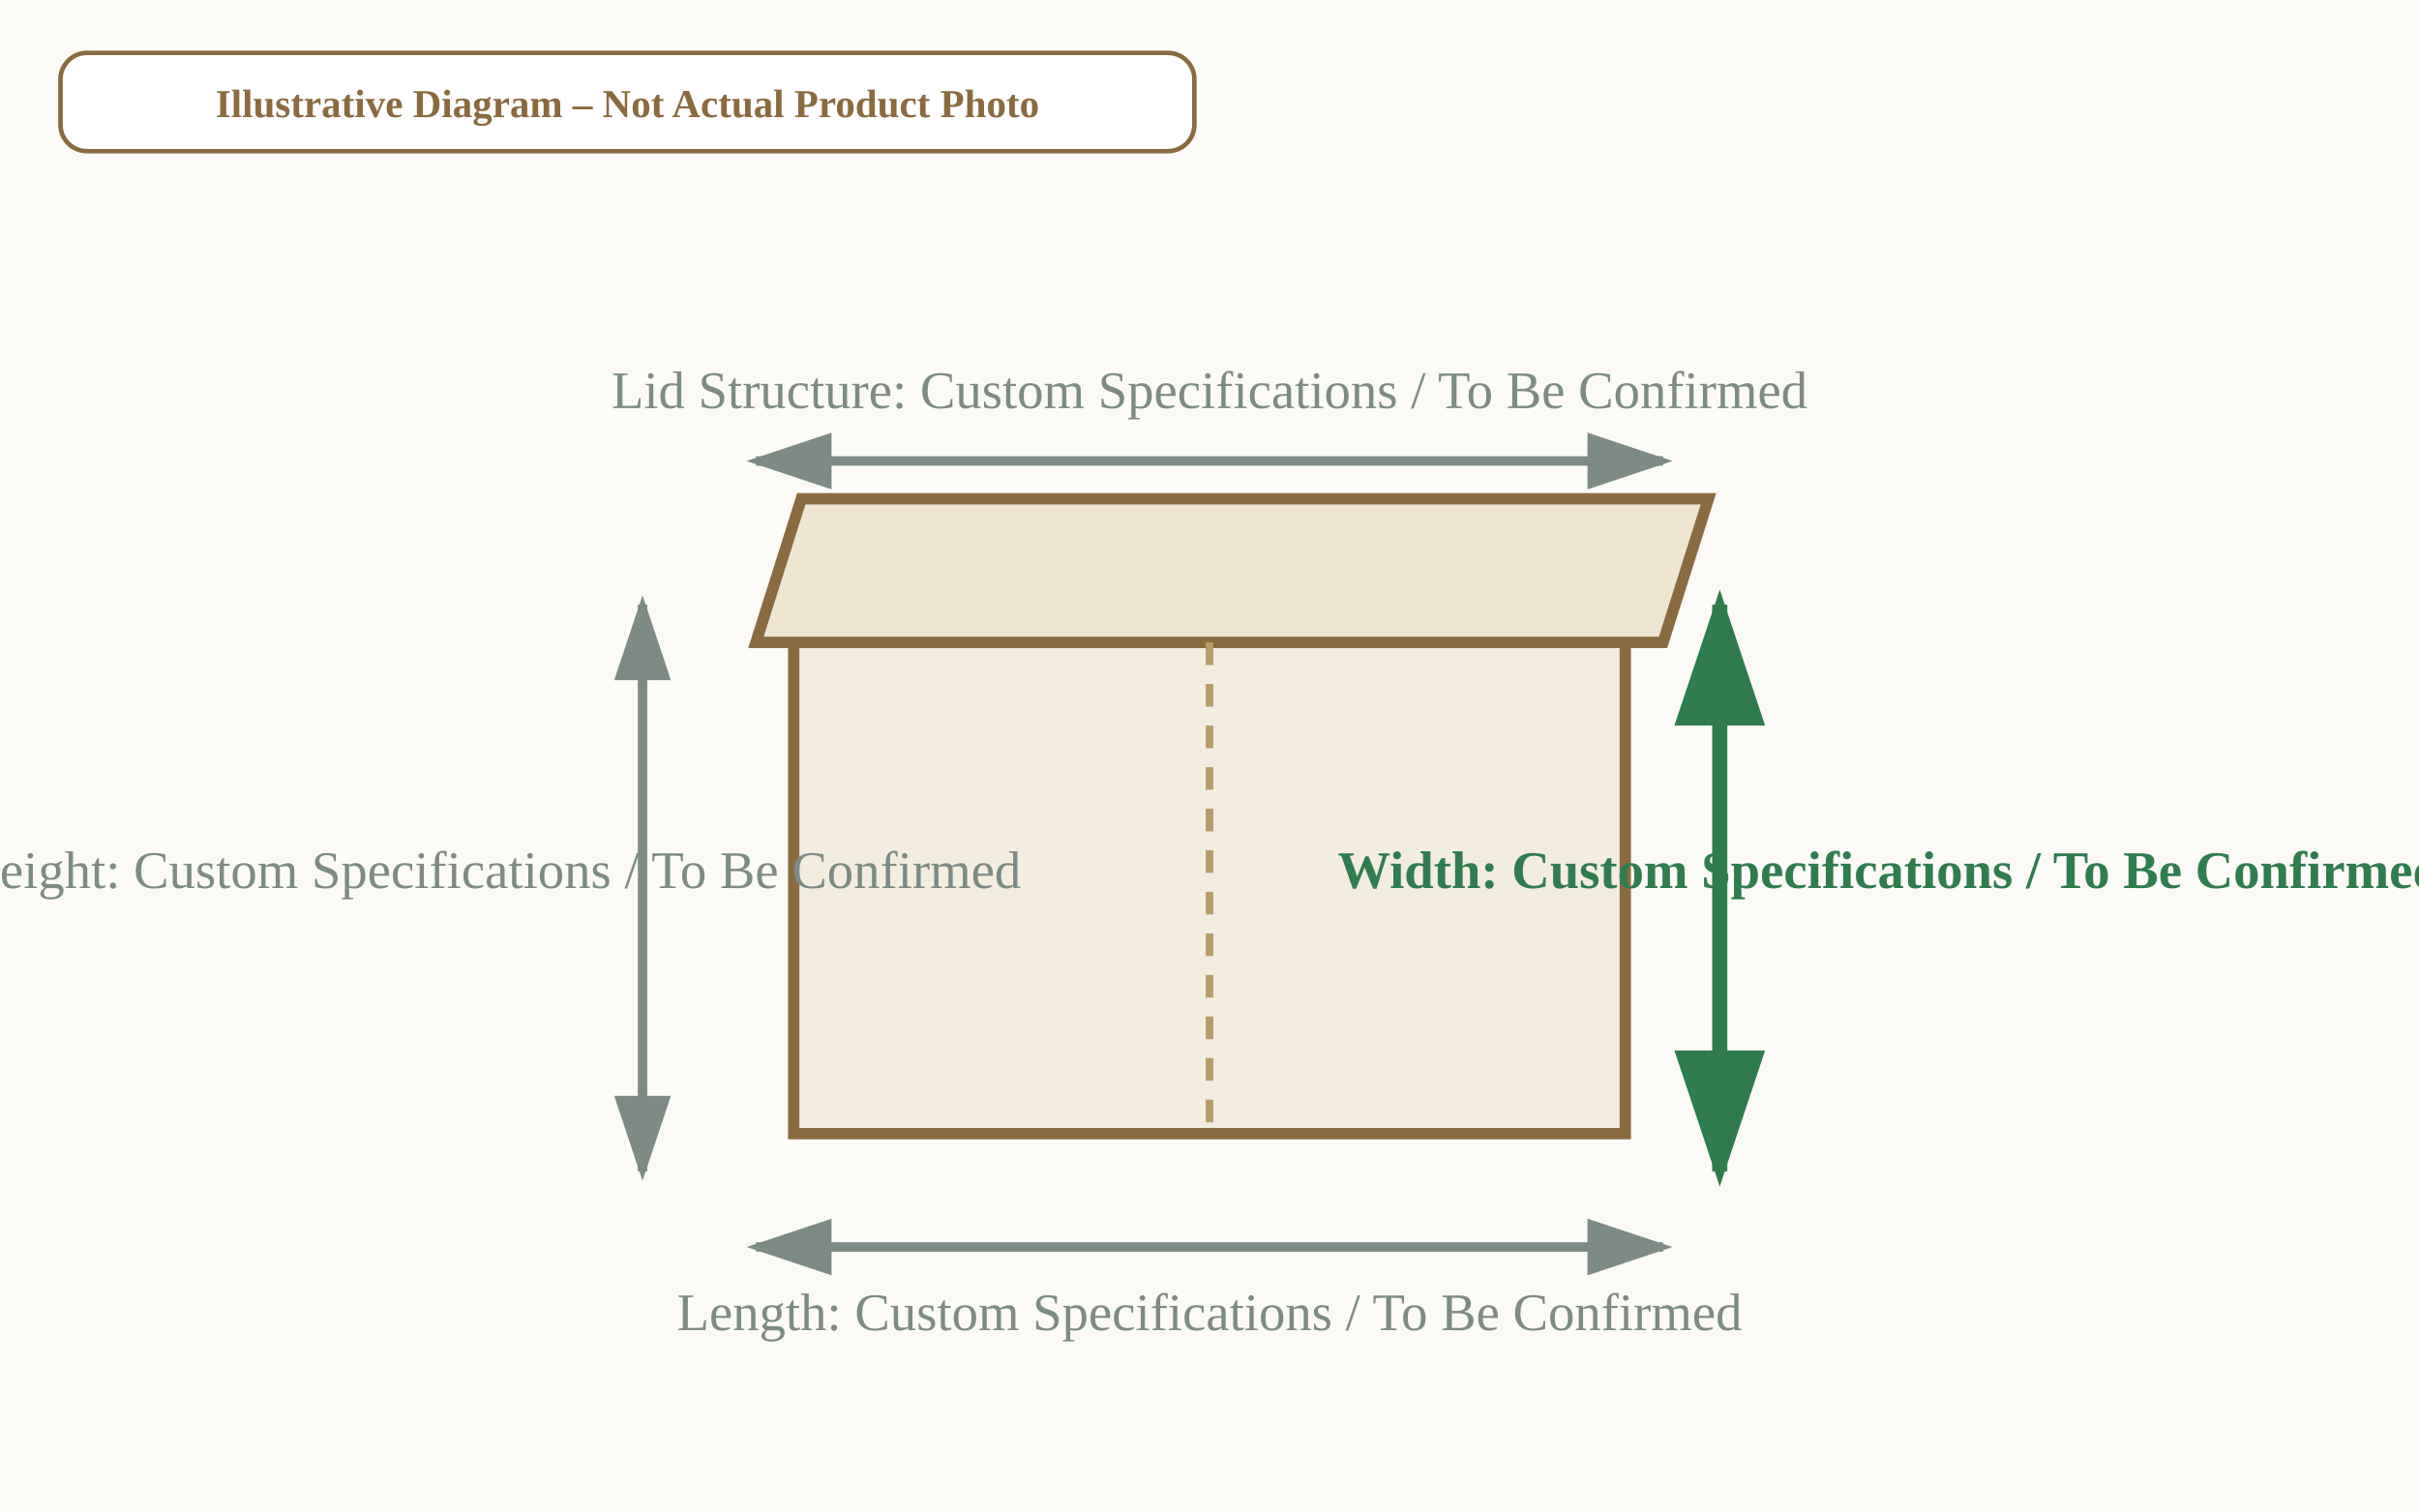
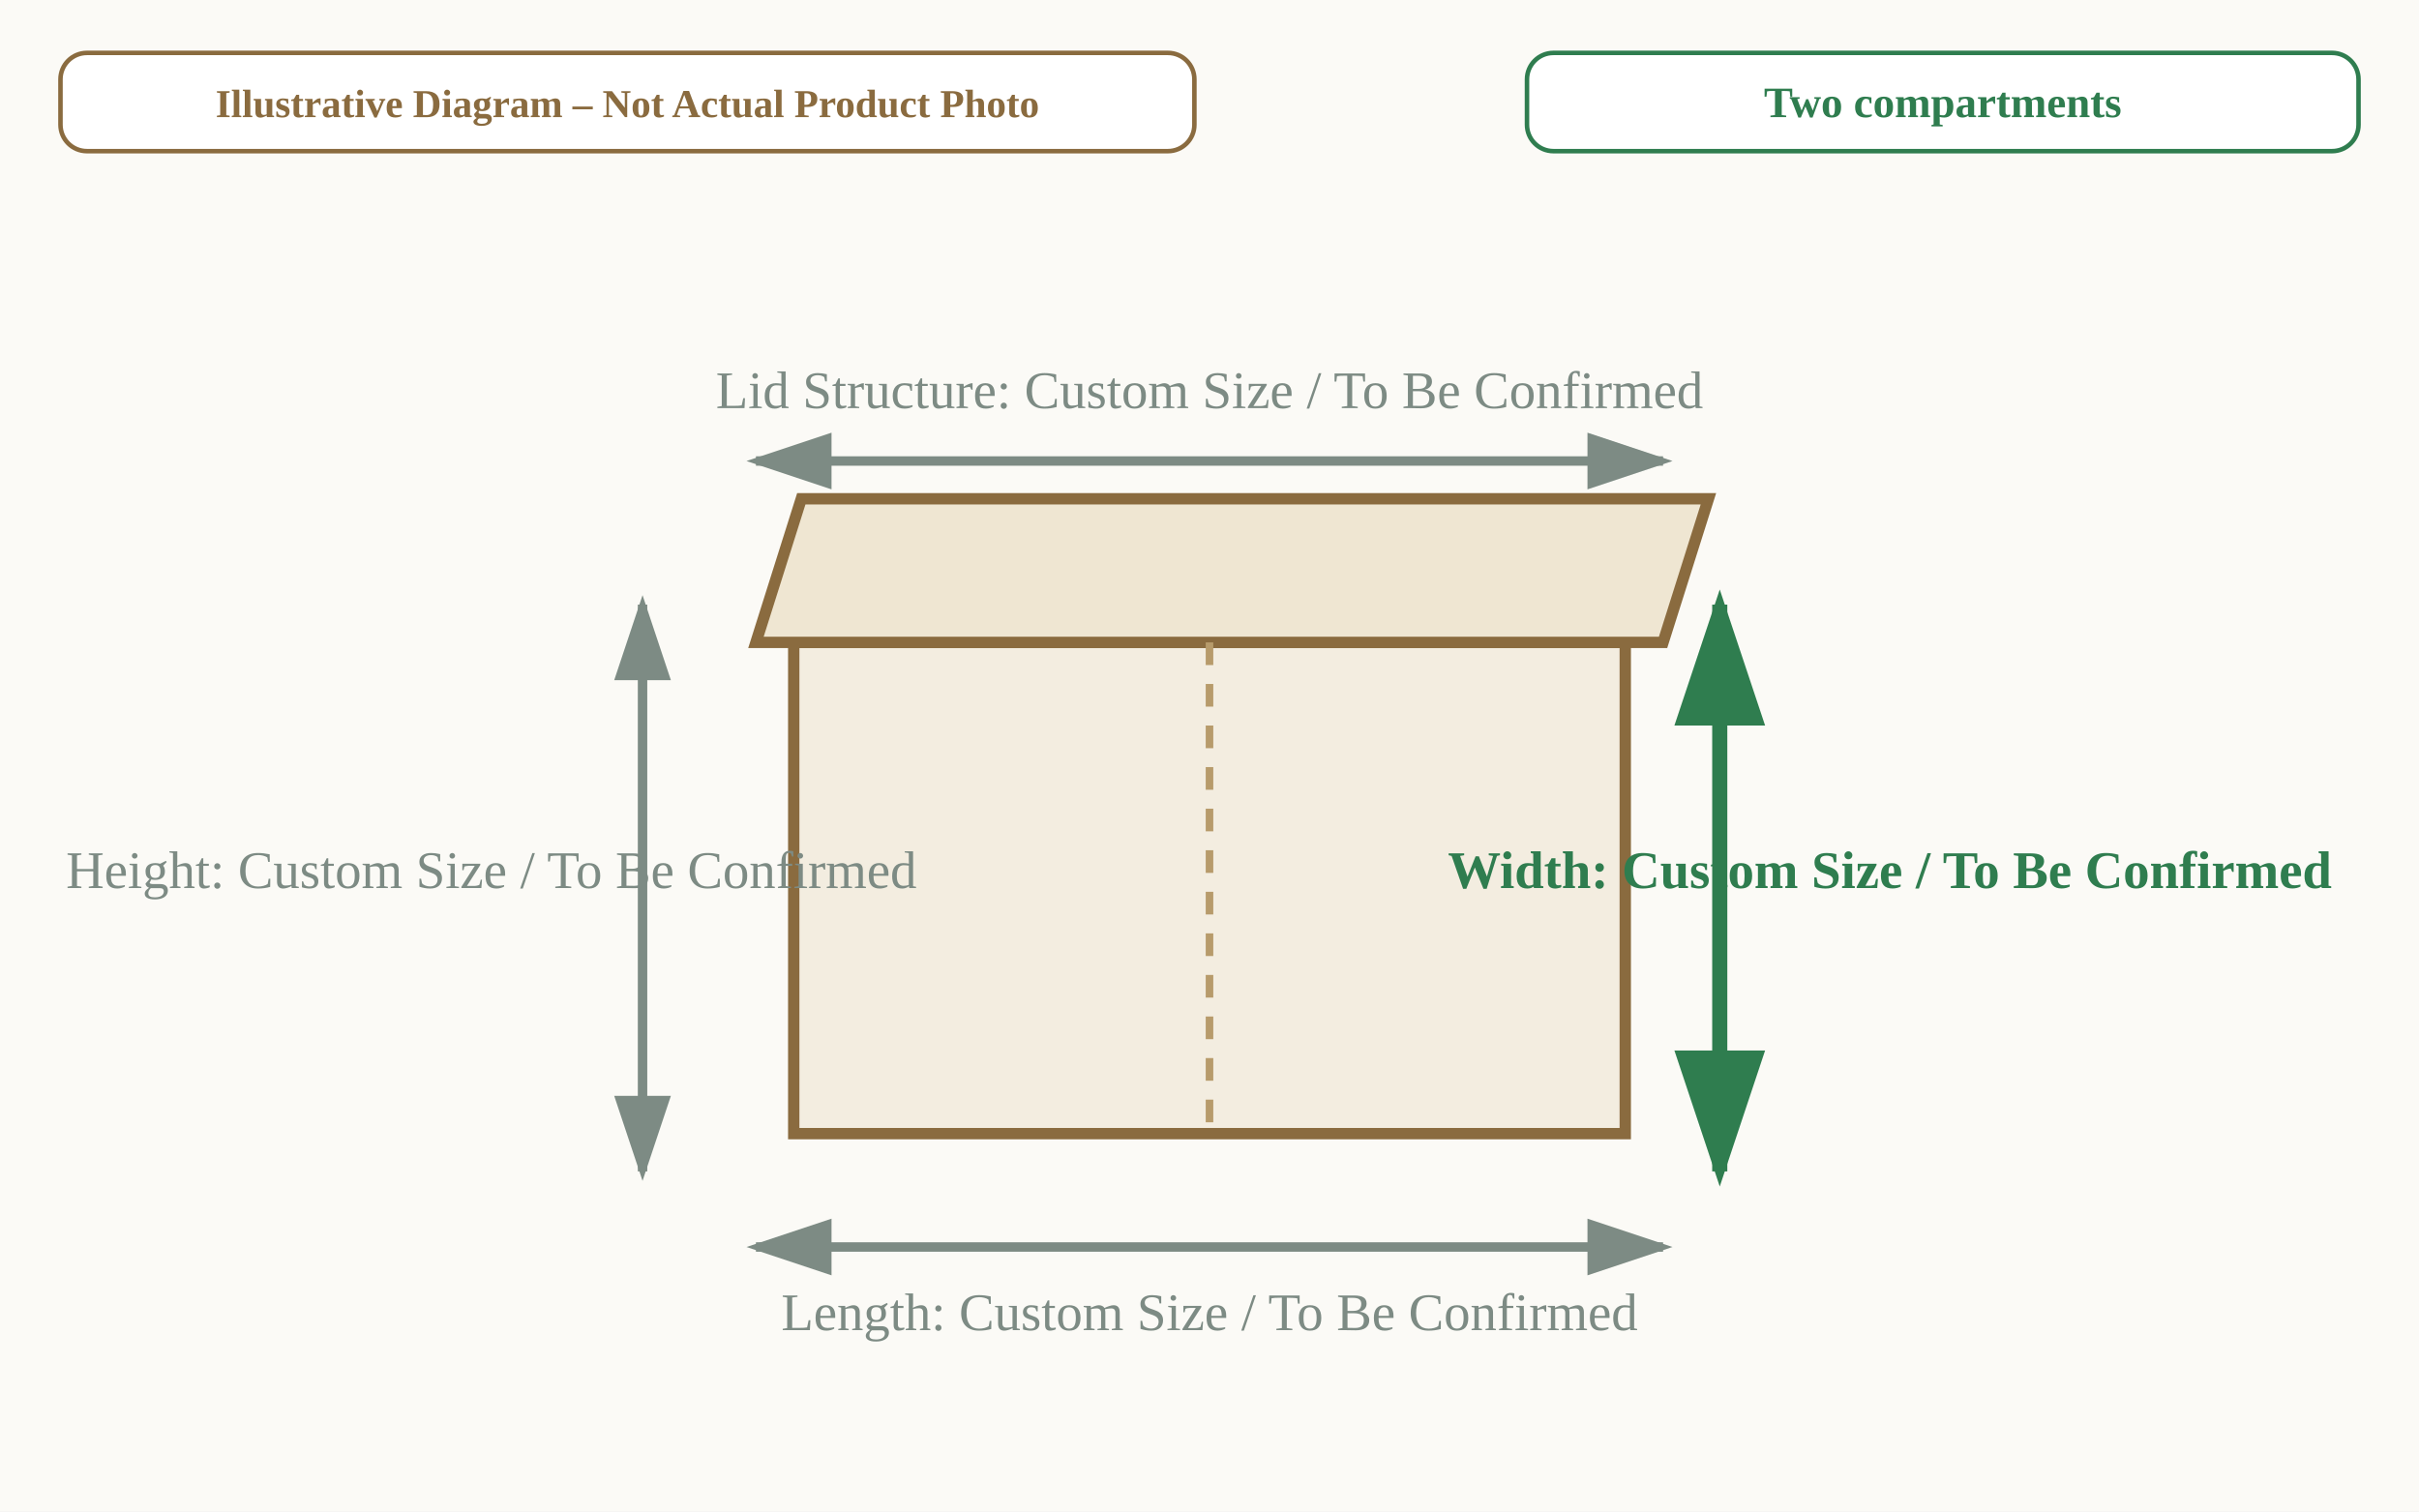
<svg xmlns="http://www.w3.org/2000/svg" viewBox="0 0 640 400" width="100%" style="max-width:620px" role="img" aria-label="dimension diagram with arrows">
  <defs>
    <marker id="arw-F02-1-g" markerWidth="10" markerHeight="10" refX="8" refY="3" orient="auto-start-reverse" markerUnits="strokeWidth">
      <path d="M0,0 L0,6 L9,3 z" fill="#2f7d4f" />
    </marker>
    <marker id="arw-F02-1-a" markerWidth="10" markerHeight="10" refX="8" refY="3" orient="auto-start-reverse" markerUnits="strokeWidth">
      <path d="M0,0 L0,6 L9,3 z" fill="#7d8b84" />
    </marker>
  </defs>
  <rect width="640" height="400" fill="#fbfaf6" />
  <rect x="16" y="14" width="300" height="26" rx="7" fill="#fff" stroke="#8a6b3f" stroke-width="1.2" />
  <text x="166" y="31" text-anchor="middle" font-size="10.5" font-weight="700" fill="#8a6b3f">Illustrative Diagram – Not Actual Product Photo</text>
+   <rect x="404" y="14" width="220" height="26" rx="7" fill="#fff" stroke="#2f7d4f" stroke-width="1.2" />
+   <text x="514" y="31" text-anchor="middle" font-size="11.5" font-weight="700" fill="#2f7d4f">Two compartments</text>
  <rect x="210" y="170" width="220" height="130" fill="#f3ede0" stroke="#8a6b3f" stroke-width="3" />
  <path d="M200 170 L440 170 L452 132 L212 132 Z" fill="#efe6d2" stroke="#8a6b3f" stroke-width="3" />
  <line x1="320" y1="170" x2="320" y2="300" stroke="#b79b6b" stroke-width="2" stroke-dasharray="6 5" />
  <line x1="200" y1="330" x2="440" y2="330" stroke="#7d8b84" stroke-width="2.5" marker-start="url(#arw-F02-1-a)" marker-end="url(#arw-F02-1-a)" />
-   <text x="320" y="352" text-anchor="middle" font-size="14" font-weight="500" fill="#7d8b84">Length: Custom Specifications / To Be Confirmed</text>
+   <text x="320" y="352" text-anchor="middle" font-size="14" font-weight="500" fill="#7d8b84">Length: Custom Size / To Be Confirmed</text>
  <line x1="455" y1="160" x2="455" y2="310" stroke="#2f7d4f" stroke-width="4" marker-start="url(#arw-F02-1-g)" marker-end="url(#arw-F02-1-g)" />
-   <text x="500" y="235" text-anchor="middle" font-size="14" font-weight="700" fill="#2f7d4f">Width: Custom Specifications / To Be Confirmed</text>
+   <text x="500" y="235" text-anchor="middle" font-size="14" font-weight="700" fill="#2f7d4f">Width: Custom Size / To Be Confirmed</text>
  <line x1="170" y1="160" x2="170" y2="310" stroke="#7d8b84" stroke-width="2.5" marker-start="url(#arw-F02-1-a)" marker-end="url(#arw-F02-1-a)" />
-   <text x="130" y="235" text-anchor="middle" font-size="14" font-weight="500" fill="#7d8b84">Height: Custom Specifications / To Be Confirmed</text>
+   <text x="130" y="235" text-anchor="middle" font-size="14" font-weight="500" fill="#7d8b84">Height: Custom Size / To Be Confirmed</text>
  <line x1="200" y1="122" x2="440" y2="122" stroke="#7d8b84" stroke-width="2.5" marker-start="url(#arw-F02-1-a)" marker-end="url(#arw-F02-1-a)" />
-   <text x="320" y="108" text-anchor="middle" font-size="14" font-weight="500" fill="#7d8b84">Lid Structure: Custom Specifications / To Be Confirmed</text>
+   <text x="320" y="108" text-anchor="middle" font-size="14" font-weight="500" fill="#7d8b84">Lid Structure: Custom Size / To Be Confirmed</text>
</svg>
